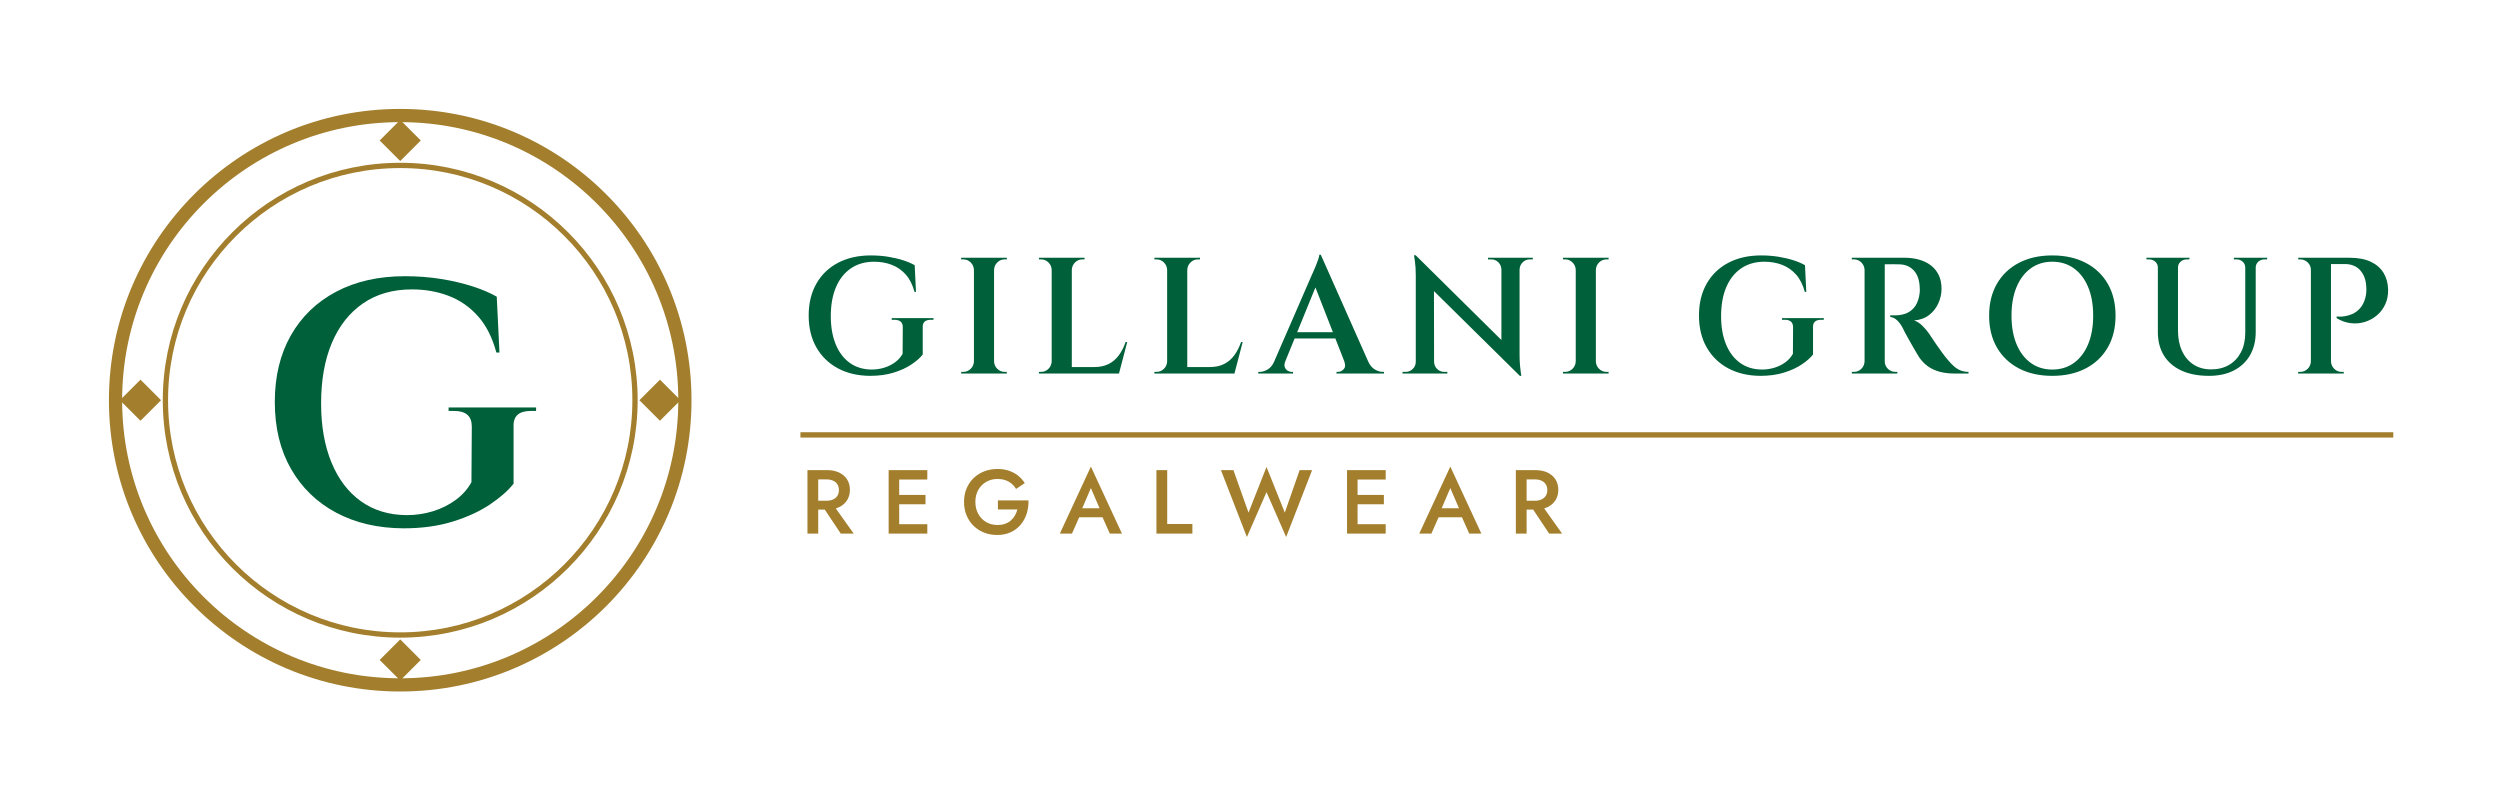
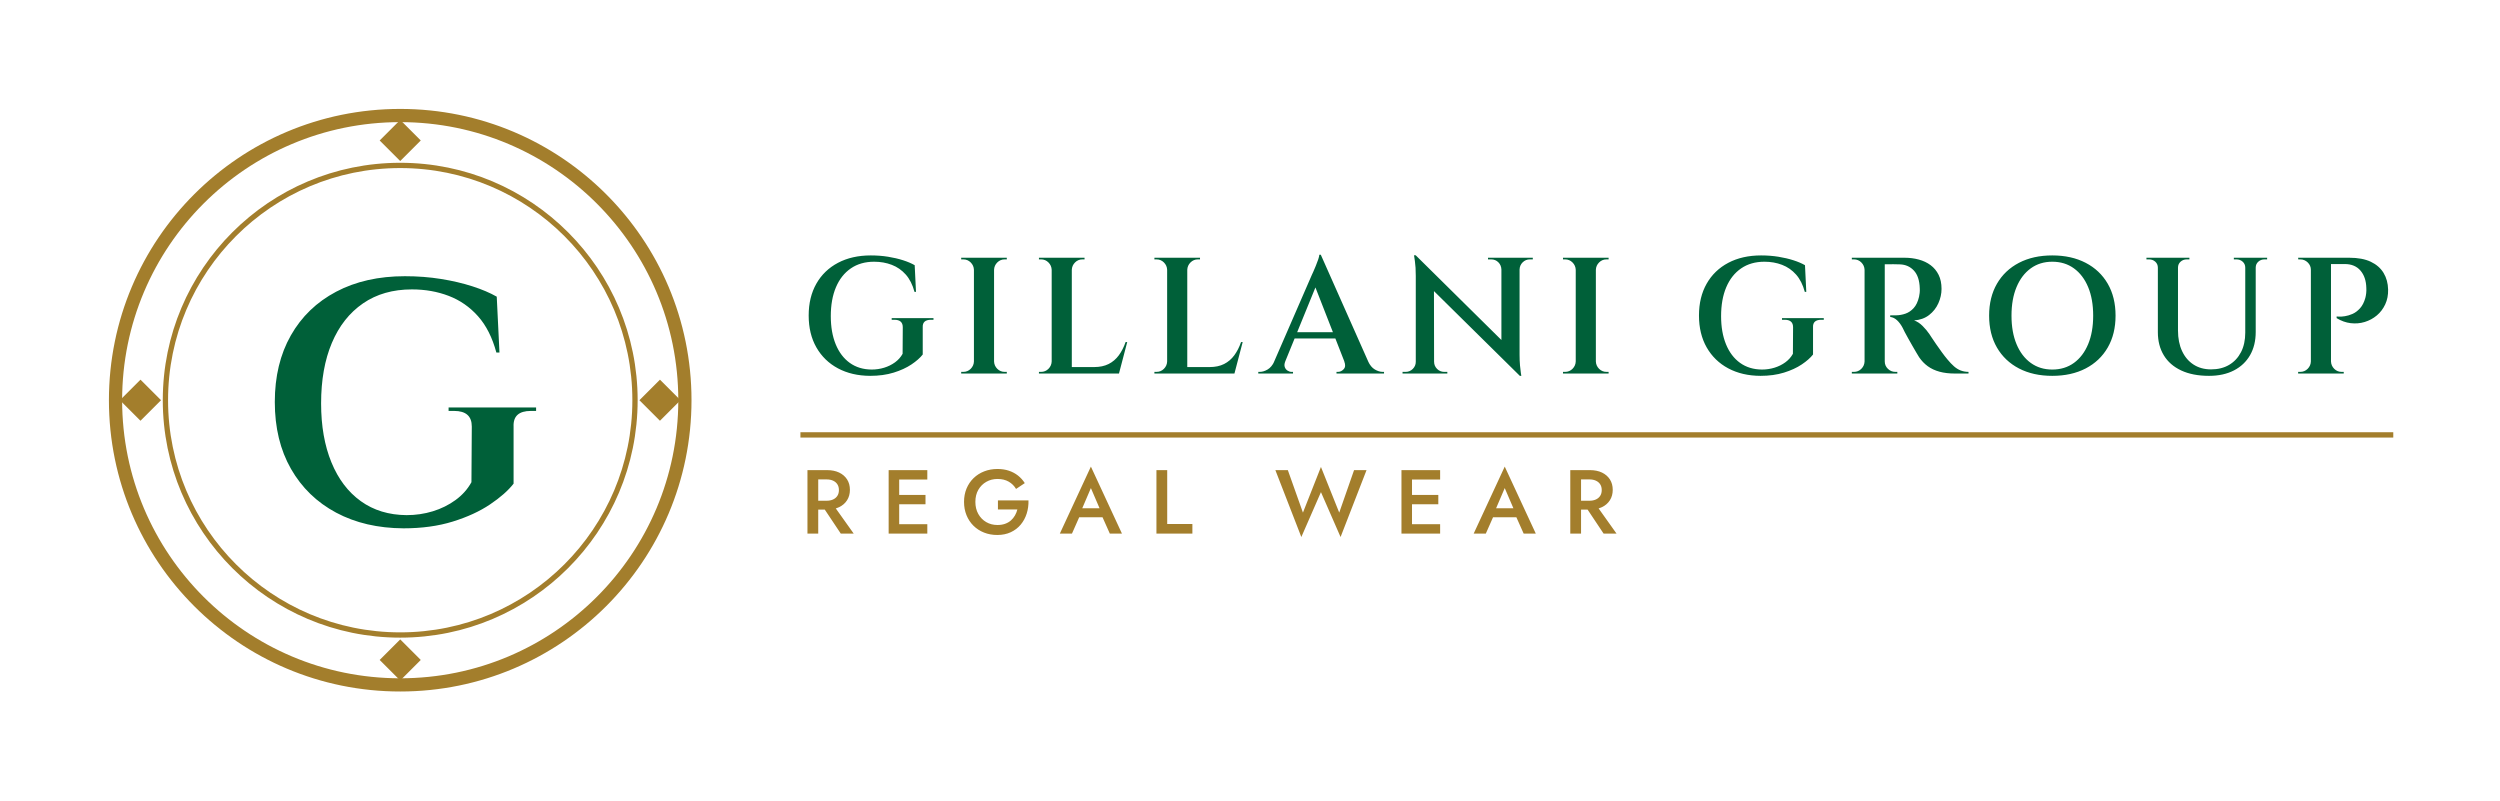
<svg xmlns="http://www.w3.org/2000/svg" viewBox="0 0 937 300" width="937" height="300">
  <circle cx="150" cy="150" r="106.70" fill="none" stroke="#A37E2C" stroke-width="4.95" />
  <circle cx="150" cy="150" r="88.00" fill="none" stroke="#A37E2C" stroke-width="1.98" />
  <path d="M150.00 44.95 L157.70 52.65 L150.00 60.35 L142.30 52.65 Z" fill="#A37E2C" />
  <path d="M247.35 142.30 L255.05 150.00 L247.35 157.70 L239.65 150.00 Z" fill="#A37E2C" />
  <path d="M150.00 239.65 L157.70 247.35 L150.00 255.05 L142.30 247.35 Z" fill="#A37E2C" />
  <path d="M52.65 142.30 L60.35 150.00 L52.65 157.70 L44.95 150.00 Z" fill="#A37E2C" />
  <path d="M192.491 159.856V181.273Q189.453 185.167 183.655 189.061Q177.858 192.955 169.683 195.486Q161.509 198.017 151.224 198.017Q136.835 197.94 125.979 192.139Q115.124 186.338 109.06 175.733Q102.997 165.128 102.997 150.665Q102.997 136.307 109.008 125.715Q115.019 115.124 126.006 109.324Q136.992 103.523 151.749 103.523Q158.888 103.523 165.309 104.56Q171.729 105.596 177.073 107.319Q182.416 109.042 186.18 111.193L187.2 132.122H186.032Q183.77 123.701 179.16 118.521Q174.551 113.341 168.195 110.904Q161.84 108.468 154.376 108.468Q143.683 108.468 136.059 113.709Q128.435 118.95 124.393 128.502Q120.35 138.053 120.35 151.19Q120.35 163.855 124.209 173.275Q128.067 182.695 135.245 187.845Q142.422 192.995 152.38 193.072Q157.513 193.072 162.218 191.631Q166.923 190.189 170.729 187.421Q174.535 184.654 176.698 180.729L176.828 159.856Q176.828 154.015 170.208 154.015H168.132V152.717H200.928V154.015H198.981Q192.232 154.015 192.491 159.856Z" fill="#006039" />
  <path d="M345.84 122.64V132.87Q344.389 134.73 341.62 136.59Q338.85 138.45 334.946 139.659Q331.041 140.868 326.129 140.868Q319.255 140.831 314.07 138.06Q308.885 135.289 305.989 130.224Q303.093 125.158 303.093 118.25Q303.093 111.391 305.964 106.333Q308.835 101.274 314.083 98.503Q319.331 95.732 326.38 95.732Q329.79 95.732 332.856 96.227Q335.923 96.723 338.476 97.545Q341.028 98.368 342.826 99.396L343.313 109.393H342.755Q341.674 105.37 339.473 102.896Q337.271 100.422 334.235 99.258Q331.199 98.094 327.634 98.094Q322.527 98.094 318.885 100.598Q315.243 103.101 313.312 107.663Q311.382 112.225 311.382 118.501Q311.382 124.55 313.225 129.05Q315.068 133.549 318.496 136.009Q321.924 138.469 326.681 138.506Q329.133 138.506 331.38 137.817Q333.628 137.129 335.446 135.807Q337.263 134.485 338.297 132.61L338.359 122.64Q338.359 119.85 335.197 119.85H334.205V119.23H349.87V119.85H348.94Q345.716 119.85 345.84 122.64Z M372.573 96.6V140.0H365.029V96.6ZM365.215 135.474V140.0H360.255V139.38Q360.255 139.38 360.658 139.38Q361.061 139.38 361.061 139.38Q362.673 139.38 363.82 138.233Q364.967 137.086 365.029 135.474ZM365.215 101.126H365.029Q364.967 99.514 363.82 98.367Q362.673 97.22 361.061 97.22Q361.061 97.22 360.658 97.22Q360.255 97.22 360.255 97.22V96.6H365.215ZM372.387 135.474H372.573Q372.635 137.086 373.782 138.233Q374.929 139.38 376.541 139.38Q376.541 139.38 376.913 139.38Q377.285 139.38 377.347 139.38V140.0H372.387ZM372.387 101.126V96.6H377.347V97.22Q377.285 97.22 376.913 97.22Q376.541 97.22 376.541 97.22Q374.929 97.22 373.782 98.367Q372.635 99.514 372.573 101.126Z M401.713 96.6V140.0H394.169V96.6ZM418.202 137.576 419.206 140.0H401.527V137.576ZM422.486 128.199 419.392 140.0H407.845L410.077 137.576Q413.237 137.576 415.515 136.428Q417.793 135.279 419.346 133.156Q420.899 131.032 421.875 128.199ZM394.355 135.474V140.0H389.395V139.38Q389.395 139.38 389.798 139.38Q390.201 139.38 390.201 139.38Q391.813 139.38 392.96 138.233Q394.107 137.086 394.169 135.474ZM394.355 101.126H394.169Q394.107 99.514 392.96 98.367Q391.813 97.22 390.201 97.22Q390.201 97.22 389.798 97.22Q389.395 97.22 389.395 97.22V96.6H394.355ZM401.527 101.126V96.6H406.487V97.22Q406.425 97.22 406.053 97.22Q405.681 97.22 405.681 97.22Q404.069 97.22 402.922 98.367Q401.775 99.514 401.713 101.126Z M444.989 96.6V140.0H437.445V96.6ZM461.478 137.576 462.482 140.0H444.803V137.576ZM465.762 128.199 462.668 140.0H451.121L453.353 137.576Q456.513 137.576 458.791 136.428Q461.069 135.279 462.622 133.156Q464.175 131.032 465.151 128.199ZM437.631 135.474V140.0H432.671V139.38Q432.671 139.38 433.074 139.38Q433.477 139.38 433.477 139.38Q435.089 139.38 436.236 138.233Q437.383 137.086 437.445 135.474ZM437.631 101.126H437.445Q437.383 99.514 436.236 98.367Q435.089 97.22 433.477 97.22Q433.477 97.22 433.074 97.22Q432.671 97.22 432.671 97.22V96.6H437.631ZM444.803 101.126V96.6H449.763V97.22Q449.701 97.22 449.329 97.22Q448.957 97.22 448.957 97.22Q447.345 97.22 446.198 98.367Q445.051 99.514 444.989 101.126Z M495.037 95.481 514.644 139.628H505.484L492.116 105.412ZM481.707 135.474Q481.223 136.714 481.533 137.582Q481.843 138.45 482.581 138.915Q483.319 139.38 484.063 139.38H484.621V140.0H471.607V139.38Q471.607 139.38 471.886 139.38Q472.165 139.38 472.165 139.38Q473.591 139.38 475.11 138.481Q476.629 137.582 477.621 135.474ZM495.037 95.481 495.369 101.979 479.933 139.814H475.686L491.683 103.021Q491.809 102.796 492.225 101.845Q492.641 100.894 493.157 99.653Q493.672 98.411 494.063 97.257Q494.454 96.103 494.479 95.481ZM502.299 124.505V126.866H483.645V124.505ZM503.834 135.474H512.783Q513.763 137.582 515.288 138.481Q516.813 139.38 518.239 139.38Q518.239 139.38 518.487 139.38Q518.735 139.38 518.735 139.38V140.0H500.92V139.38H501.478Q502.681 139.38 503.623 138.357Q504.566 137.334 503.834 135.474Z M530.594 95.67 568.975 133.608 569.634 140.868 531.253 102.992ZM530.819 135.598V140.0H525.673V139.38Q525.673 139.38 526.231 139.38Q526.789 139.38 526.851 139.38Q528.401 139.38 529.517 138.264Q530.633 137.148 530.633 135.598ZM537.5 135.598Q537.5 137.148 538.616 138.264Q539.732 139.38 541.282 139.38Q541.344 139.38 541.902 139.38Q542.46 139.38 542.46 139.38V140.0H537.314V135.598ZM530.594 95.67 537.438 103.157 537.5 140.0H530.633V103.42Q530.633 100.057 530.303 97.864Q529.974 95.67 529.974 95.67ZM569.533 96.6V132.932Q569.533 135.142 569.695 136.958Q569.857 138.775 570.024 139.821Q570.192 140.868 570.192 140.868H569.634L562.728 133.09V96.6ZM574.493 96.6V97.22Q574.493 97.22 573.935 97.22Q573.377 97.22 573.377 97.22Q571.827 97.22 570.711 98.305Q569.595 99.39 569.533 101.002H569.347V96.6ZM557.706 96.6H562.852V101.002H562.728Q562.666 99.39 561.581 98.305Q560.496 97.22 558.884 97.22Q558.884 97.22 558.326 97.22Q557.768 97.22 557.706 97.22Z M598.129 96.6V140.0H590.585V96.6ZM590.771 135.474V140.0H585.811V139.38Q585.811 139.38 586.214 139.38Q586.617 139.38 586.617 139.38Q588.229 139.38 589.376 138.233Q590.523 137.086 590.585 135.474ZM590.771 101.126H590.585Q590.523 99.514 589.376 98.367Q588.229 97.22 586.617 97.22Q586.617 97.22 586.214 97.22Q585.811 97.22 585.811 97.22V96.6H590.771ZM597.943 135.474H598.129Q598.191 137.086 599.338 138.233Q600.485 139.38 602.097 139.38Q602.097 139.38 602.469 139.38Q602.841 139.38 602.903 139.38V140.0H597.943ZM597.943 101.126V96.6H602.903V97.22Q602.841 97.22 602.469 97.22Q602.097 97.22 602.097 97.22Q600.485 97.22 599.338 98.367Q598.191 99.514 598.129 101.126Z  M679.524 122.64V132.87Q678.073 134.73 675.304 136.59Q672.534 138.45 668.63 139.659Q664.725 140.868 659.813 140.868Q652.939 140.831 647.754 138.06Q642.569 135.289 639.673 130.224Q636.777 125.158 636.777 118.25Q636.777 111.391 639.648 106.333Q642.519 101.274 647.767 98.503Q653.015 95.732 660.064 95.732Q663.474 95.732 666.54 96.227Q669.607 96.723 672.16 97.545Q674.712 98.368 676.51 99.396L676.997 109.393H676.439Q675.358 105.37 673.157 102.896Q670.955 100.422 667.919 99.258Q664.883 98.094 661.318 98.094Q656.211 98.094 652.569 100.598Q648.927 103.101 646.996 107.663Q645.066 112.225 645.066 118.501Q645.066 124.55 646.909 129.05Q648.752 133.549 652.18 136.009Q655.608 138.469 660.365 138.506Q662.817 138.506 665.064 137.817Q667.312 137.129 669.13 135.807Q670.947 134.485 671.981 132.61L672.043 122.64Q672.043 119.85 668.881 119.85H667.889V119.23H683.554V119.85H682.624Q679.4 119.85 679.524 122.64Z M705.601 96.6H713.841Q716.631 96.6 719.158 97.281Q721.684 97.961 723.586 99.38Q725.487 100.798 726.588 103Q727.688 105.202 727.688 108.281Q727.688 111.006 726.506 113.646Q725.325 116.286 723.038 118.067Q720.751 119.847 717.399 120.098Q719.08 120.657 720.596 122.179Q722.113 123.7 723.118 125.191Q723.168 125.266 723.867 126.337Q724.566 127.408 725.636 128.956Q726.706 130.504 727.833 132.052Q728.959 133.601 729.864 134.668Q731.179 136.258 732.344 137.287Q733.509 138.316 734.815 138.835Q736.122 139.355 737.794 139.38V140.0H732.627Q729.424 140.0 726.908 139.308Q724.392 138.615 722.526 137.257Q720.661 135.898 719.293 133.891Q718.906 133.292 718.232 132.139Q717.558 130.986 716.75 129.582Q715.942 128.177 715.19 126.829Q714.438 125.48 713.883 124.434Q713.328 123.387 713.153 122.95Q712.201 121.124 711.001 120.023Q709.801 118.921 708.453 118.796V118.176Q708.554 118.176 709.251 118.194Q709.949 118.213 710.811 118.176Q712.473 118.139 714.169 117.555Q715.865 116.97 717.238 115.48Q718.611 113.991 719.253 111.251Q719.389 110.644 719.488 109.797Q719.587 108.95 719.525 108.008Q719.387 103.641 717.335 101.419Q715.283 99.197 712.087 99.086Q710.929 99.012 709.639 99.031Q708.35 99.049 707.386 99.049Q706.422 99.049 706.221 99.049Q706.221 99.012 706.066 98.409Q705.911 97.806 705.756 97.203Q705.601 96.6 705.601 96.6ZM706.407 96.6V140.0H698.839V96.6ZM699.025 135.474V140.0H694.065V139.38Q694.115 139.38 694.48 139.38Q694.845 139.38 694.871 139.38Q696.483 139.38 697.63 138.233Q698.777 137.086 698.839 135.474ZM699.025 101.126H698.839Q698.777 99.514 697.63 98.367Q696.483 97.22 694.871 97.22Q694.845 97.22 694.48 97.22Q694.115 97.22 694.065 97.22V96.6H699.025ZM706.221 135.474H706.407Q706.407 137.086 707.585 138.233Q708.763 139.38 710.375 139.38Q710.425 139.38 710.76 139.38Q711.094 139.38 711.119 139.38V140.0H706.221Z M769.185 95.732Q776.371 95.732 781.707 98.503Q787.043 101.274 789.977 106.333Q792.91 111.391 792.91 118.3Q792.91 125.183 789.977 130.255Q787.043 135.326 781.707 138.097Q776.371 140.868 769.185 140.868Q762.036 140.868 756.713 138.097Q751.389 135.326 748.456 130.267Q745.522 125.209 745.522 118.3Q745.522 111.417 748.456 106.345Q751.389 101.274 756.713 98.503Q762.036 95.732 769.185 95.732ZM769.185 138.506Q773.878 138.506 777.313 136.015Q780.748 133.524 782.635 128.999Q784.523 124.475 784.523 118.3Q784.523 112.125 782.635 107.601Q780.748 103.076 777.313 100.585Q773.878 98.094 769.185 98.094Q764.554 98.094 761.119 100.585Q757.684 103.076 755.797 107.601Q753.91 112.125 753.91 118.3Q753.91 124.475 755.797 128.999Q757.684 133.524 761.119 136.015Q764.554 138.506 769.185 138.506Z M816.31 96.6V123.88Q816.31 128.294 817.84 131.578Q819.37 134.863 822.158 136.653Q824.945 138.444 828.701 138.444Q832.629 138.444 835.49 136.746Q838.352 135.049 839.937 131.969Q841.523 128.889 841.523 124.686V96.6H845.441V124.435Q845.441 129.422 843.326 133.111Q841.211 136.801 837.279 138.835Q833.346 140.868 827.948 140.868Q821.823 140.868 817.521 138.853Q813.22 136.838 810.993 133.161Q808.766 129.484 808.766 124.497V96.6ZM808.952 96.6V100.32H808.766Q808.766 98.956 807.805 98.088Q806.844 97.22 805.48 97.22Q805.48 97.22 804.984 97.22Q804.488 97.22 804.488 97.22V96.6ZM820.588 96.6V97.22Q820.588 97.22 820.092 97.22Q819.596 97.22 819.596 97.22Q818.232 97.22 817.271 98.088Q816.31 98.956 816.31 100.32H816.186V96.6ZM841.709 96.6V100.32H841.523Q841.523 98.956 840.562 98.088Q839.601 97.22 838.237 97.22Q838.237 97.22 837.741 97.22Q837.245 97.22 837.245 97.22V96.6ZM849.719 96.6V97.22Q849.719 97.22 849.223 97.22Q848.727 97.22 848.727 97.22Q847.363 97.22 846.402 98.088Q845.441 98.956 845.441 100.32H845.317V96.6Z M872.852 96.6H880.534Q885.406 96.6 888.584 98.114Q891.762 99.628 893.375 102.312Q894.988 104.997 895.063 108.516Q895.138 111.594 893.985 114.07Q892.831 116.546 890.833 118.222Q888.835 119.897 886.303 120.672Q883.772 121.447 881.047 121.123Q878.323 120.799 875.766 119.233V118.613Q875.766 118.613 876.632 118.668Q877.498 118.722 878.852 118.516Q880.206 118.31 881.709 117.659Q883.212 117.007 884.529 115.556Q885.847 114.106 886.527 111.666Q886.739 110.884 886.85 109.873Q886.961 108.863 886.899 107.946Q886.812 103.869 884.705 101.415Q882.598 98.962 878.78 98.962H873.472Q873.472 98.962 873.317 98.371Q873.162 97.781 873.007 97.19Q872.852 96.6 872.852 96.6ZM873.658 96.6V140.0H866.115V96.6ZM866.301 135.474V140.0H861.341V139.38Q861.391 139.38 861.756 139.38Q862.121 139.38 862.147 139.38Q863.759 139.38 864.906 138.233Q866.053 137.086 866.115 135.474ZM866.301 101.126H866.115Q866.115 99.514 864.937 98.367Q863.759 97.22 862.147 97.22Q862.121 97.22 861.787 97.22Q861.453 97.22 861.403 97.22L861.341 96.6H866.301ZM873.472 135.474H873.658Q873.72 137.086 874.867 138.233Q876.014 139.38 877.626 139.38Q877.676 139.38 878.042 139.38Q878.407 139.38 878.432 139.38V140.0H873.472Z" fill="#006039" />
  <line x1="300" y1="163" x2="897" y2="163" stroke="#A37E2C" stroke-width="2" />
-   <path d="M307.565 188.653 315.13 200.0H319.975L311.9 188.653ZM302.635 176.2V200.0H306.673V176.2ZM305.041 179.685H309.817Q311.203 179.685 312.236 180.157Q313.269 180.629 313.846 181.517Q314.425 182.405 314.425 183.68Q314.425 184.946 313.846 185.839Q313.269 186.732 312.236 187.203Q311.203 187.675 309.817 187.675H305.041V190.99H309.988Q312.597 190.99 314.51 190.076Q316.422 189.162 317.485 187.488Q318.547 185.814 318.547 183.595Q318.547 181.343 317.485 179.685Q316.422 178.028 314.51 177.114Q312.597 176.2 309.988 176.2H305.041Z M335.555 200.0H347.558V196.472H335.555ZM335.555 179.727H347.558V176.2H335.555ZM335.555 188.993H346.877V185.507H335.555ZM333.065 176.2V200.0H337.017V176.2Z M374.026 190.947H381.311Q381.005 192.155 380.397 193.209Q379.789 194.262 378.876 195.07Q377.962 195.877 376.7 196.324Q375.438 196.77 373.856 196.77Q371.51 196.77 369.636 195.682Q367.762 194.594 366.665 192.639Q365.569 190.684 365.569 188.1Q365.569 185.482 366.683 183.565Q367.796 181.649 369.674 180.582Q371.553 179.515 373.856 179.515Q376.321 179.515 378.072 180.531Q379.823 181.547 380.818 183.255L384.09 181.071Q383.028 179.404 381.524 178.227Q380.019 177.05 378.106 176.413Q376.194 175.775 373.856 175.775Q371.171 175.775 368.88 176.668Q366.589 177.56 364.893 179.205Q363.197 180.85 362.258 183.115Q361.319 185.38 361.319 188.1Q361.319 190.82 362.245 193.098Q363.172 195.376 364.851 197.038Q366.529 198.7 368.808 199.605Q371.085 200.51 373.772 200.51Q376.619 200.51 378.833 199.477Q381.048 198.445 382.552 196.642Q384.056 194.84 384.8 192.507Q385.544 190.174 385.476 187.548H374.026Z M402.646 193.88H415.226L414.461 190.497H403.411ZM408.868 182.932 412.659 191.763 412.736 192.758 415.965 200.0H420.513L408.868 174.882L397.223 200.0H401.77L405.068 192.546L405.128 191.661Z M433.433 176.2V200.0H446.906V196.387H437.471V176.2Z M481.543 192.129 474.692 175.01 467.943 192.129 462.282 176.2H457.607L467.339 201.275L474.692 184.445L482.044 201.275L491.777 176.2H487.102Z M507.357 200.0H519.36V196.472H507.357ZM507.357 179.727H519.36V176.2H507.357ZM507.357 188.993H518.679V185.507H507.357ZM504.867 176.2V200.0H508.819V176.2Z M537.354 193.88H549.934L549.169 190.497H538.119ZM543.576 182.932 547.367 191.763 547.443 192.758 550.673 200.0H555.221L543.576 174.882L531.931 200.0H536.479L539.777 192.546L539.836 191.661Z M573.071 188.653 580.636 200.0H585.481L577.406 188.653ZM568.141 176.2V200.0H572.178V176.2ZM570.546 179.685H575.323Q576.709 179.685 577.742 180.157Q578.774 180.629 579.352 181.517Q579.93 182.405 579.93 183.68Q579.93 184.946 579.352 185.839Q578.774 186.732 577.742 187.203Q576.709 187.675 575.323 187.675H570.546V190.99H575.493Q578.103 190.99 580.015 190.076Q581.928 189.162 582.99 187.488Q584.053 185.814 584.053 183.595Q584.053 181.343 582.99 179.685Q581.928 178.028 580.015 177.114Q578.103 176.2 575.493 176.2H570.546Z" fill="#A37E2C" />
+   <path d="M307.565 188.653 315.13 200.0H319.975L311.9 188.653ZM302.635 176.2V200.0H306.673V176.2ZM305.041 179.685H309.817Q311.203 179.685 312.236 180.157Q313.269 180.629 313.846 181.517Q314.425 182.405 314.425 183.68Q314.425 184.946 313.846 185.839Q313.269 186.732 312.236 187.203Q311.203 187.675 309.817 187.675H305.041V190.99H309.988Q312.597 190.99 314.51 190.076Q316.422 189.162 317.485 187.488Q318.547 185.814 318.547 183.595Q318.547 181.343 317.485 179.685Q316.422 178.028 314.51 177.114Q312.597 176.2 309.988 176.2H305.041Z M335.555 200.0H347.558V196.472H335.555ZM335.555 179.727H347.558V176.2H335.555ZM335.555 188.993H346.877V185.507H335.555ZM333.065 176.2V200.0H337.017V176.2Z M374.026 190.947H381.311Q381.005 192.155 380.397 193.209Q379.789 194.262 378.876 195.07Q377.962 195.877 376.7 196.324Q375.438 196.77 373.856 196.77Q371.51 196.77 369.636 195.682Q367.762 194.594 366.665 192.639Q365.569 190.684 365.569 188.1Q365.569 185.482 366.683 183.565Q367.796 181.649 369.674 180.582Q371.553 179.515 373.856 179.515Q376.321 179.515 378.072 180.531Q379.823 181.547 380.818 183.255L384.09 181.071Q383.028 179.404 381.524 178.227Q380.019 177.05 378.106 176.413Q376.194 175.775 373.856 175.775Q371.171 175.775 368.88 176.668Q366.589 177.56 364.893 179.205Q363.197 180.85 362.258 183.115Q361.319 185.38 361.319 188.1Q361.319 190.82 362.245 193.098Q363.172 195.376 364.851 197.038Q366.529 198.7 368.808 199.605Q371.085 200.51 373.772 200.51Q376.619 200.51 378.833 199.477Q381.048 198.445 382.552 196.642Q384.056 194.84 384.8 192.507Q385.544 190.174 385.476 187.548H374.026Z M402.646 193.88H415.226L414.461 190.497H403.411ZM408.868 182.932 412.659 191.763 412.736 192.758 415.965 200.0H420.513L408.868 174.882L397.223 200.0H401.77L405.068 192.546L405.128 191.661Z M433.433 176.2V200.0H446.906V196.387H437.471V176.2Z  M501.943 192.129 495.092 175.01 488.343 192.129 482.682 176.2H478.007L487.739 201.275L495.092 184.445L502.444 201.275L512.177 176.2H507.502Z M527.757 200.0H539.76V196.472H527.757ZM527.757 179.727H539.76V176.2H527.757ZM527.757 188.993H539.079V185.507H527.757ZM525.267 176.2V200.0H529.219V176.2Z M557.754 193.88H570.334L569.569 190.497H558.519ZM563.976 182.932 567.767 191.763 567.843 192.758 571.073 200.0H575.621L563.976 174.882L552.331 200.0H556.879L560.177 192.546L560.236 191.661Z M593.471 188.653 601.036 200.0H605.881L597.806 188.653ZM588.541 176.2V200.0H592.578V176.2ZM590.946 179.685H595.723Q597.109 179.685 598.142 180.157Q599.174 180.629 599.752 181.517Q600.33 182.405 600.33 183.68Q600.33 184.946 599.752 185.839Q599.174 186.732 598.142 187.203Q597.109 187.675 595.723 187.675H590.946V190.99H595.893Q598.503 190.99 600.415 190.076Q602.328 189.162 603.39 187.488Q604.453 185.814 604.453 183.595Q604.453 181.343 603.39 179.685Q602.328 178.028 600.415 177.114Q598.503 176.2 595.893 176.2H590.946Z" fill="#A37E2C" />
</svg>
